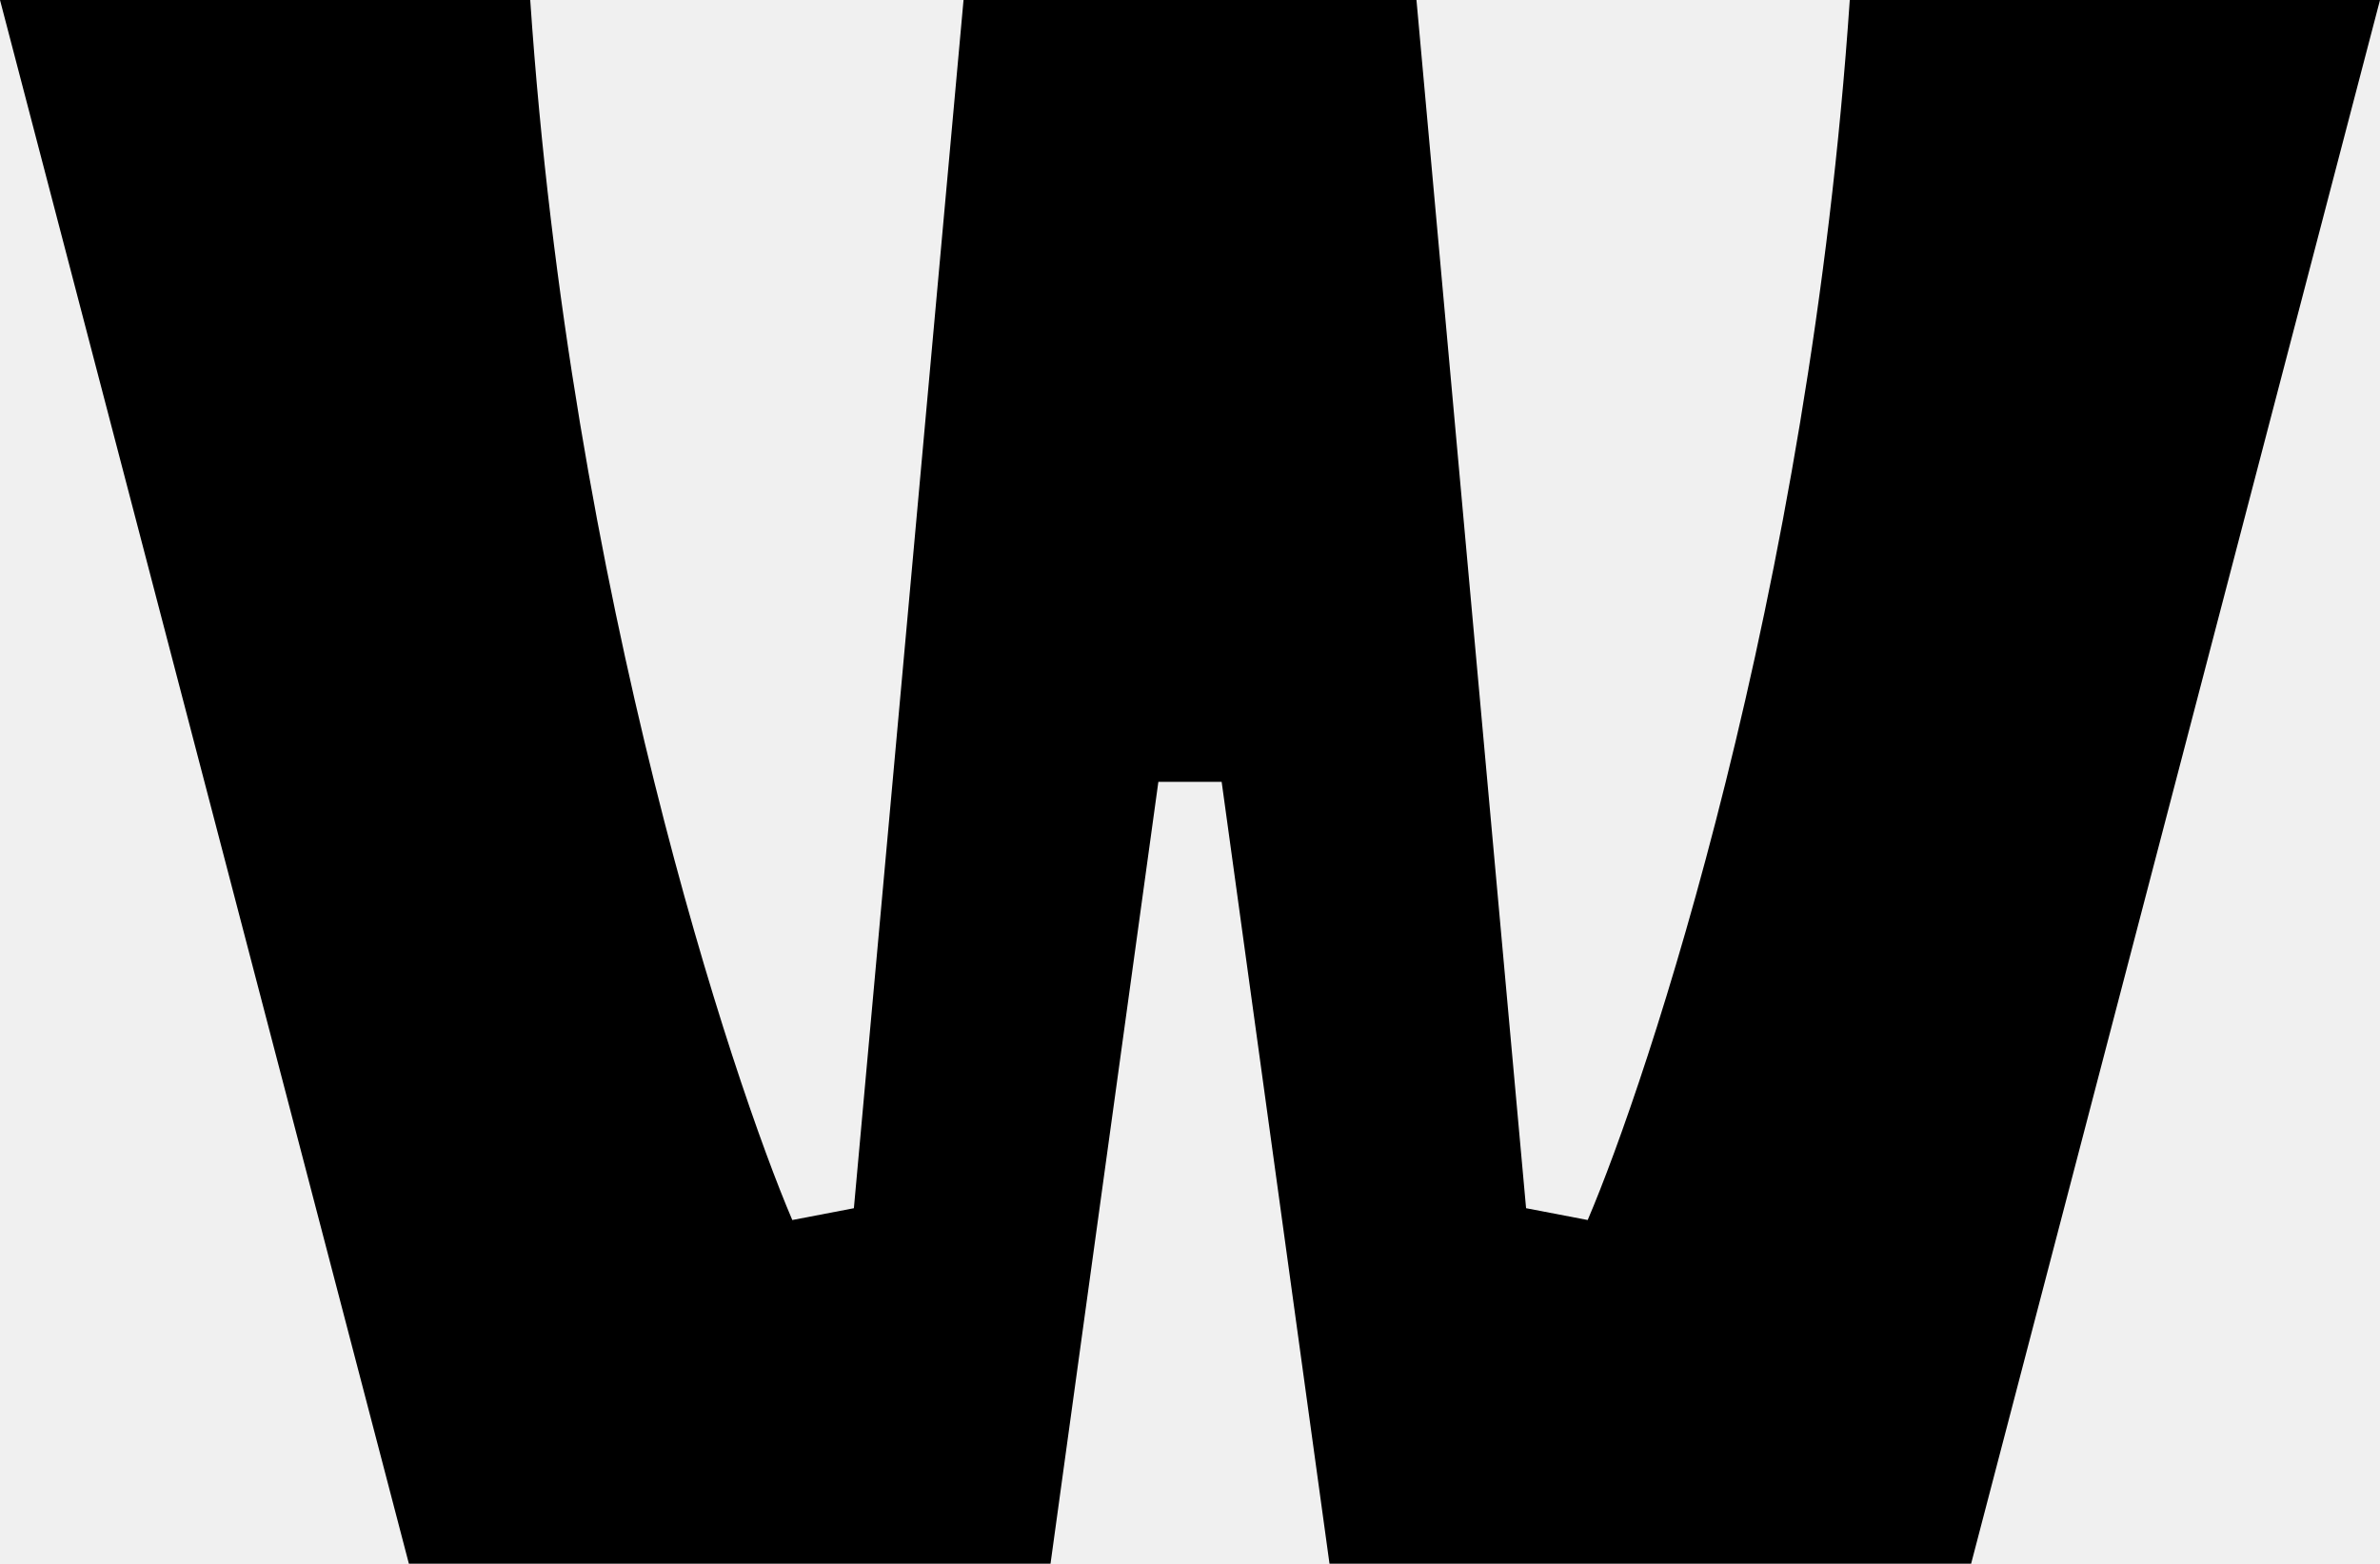
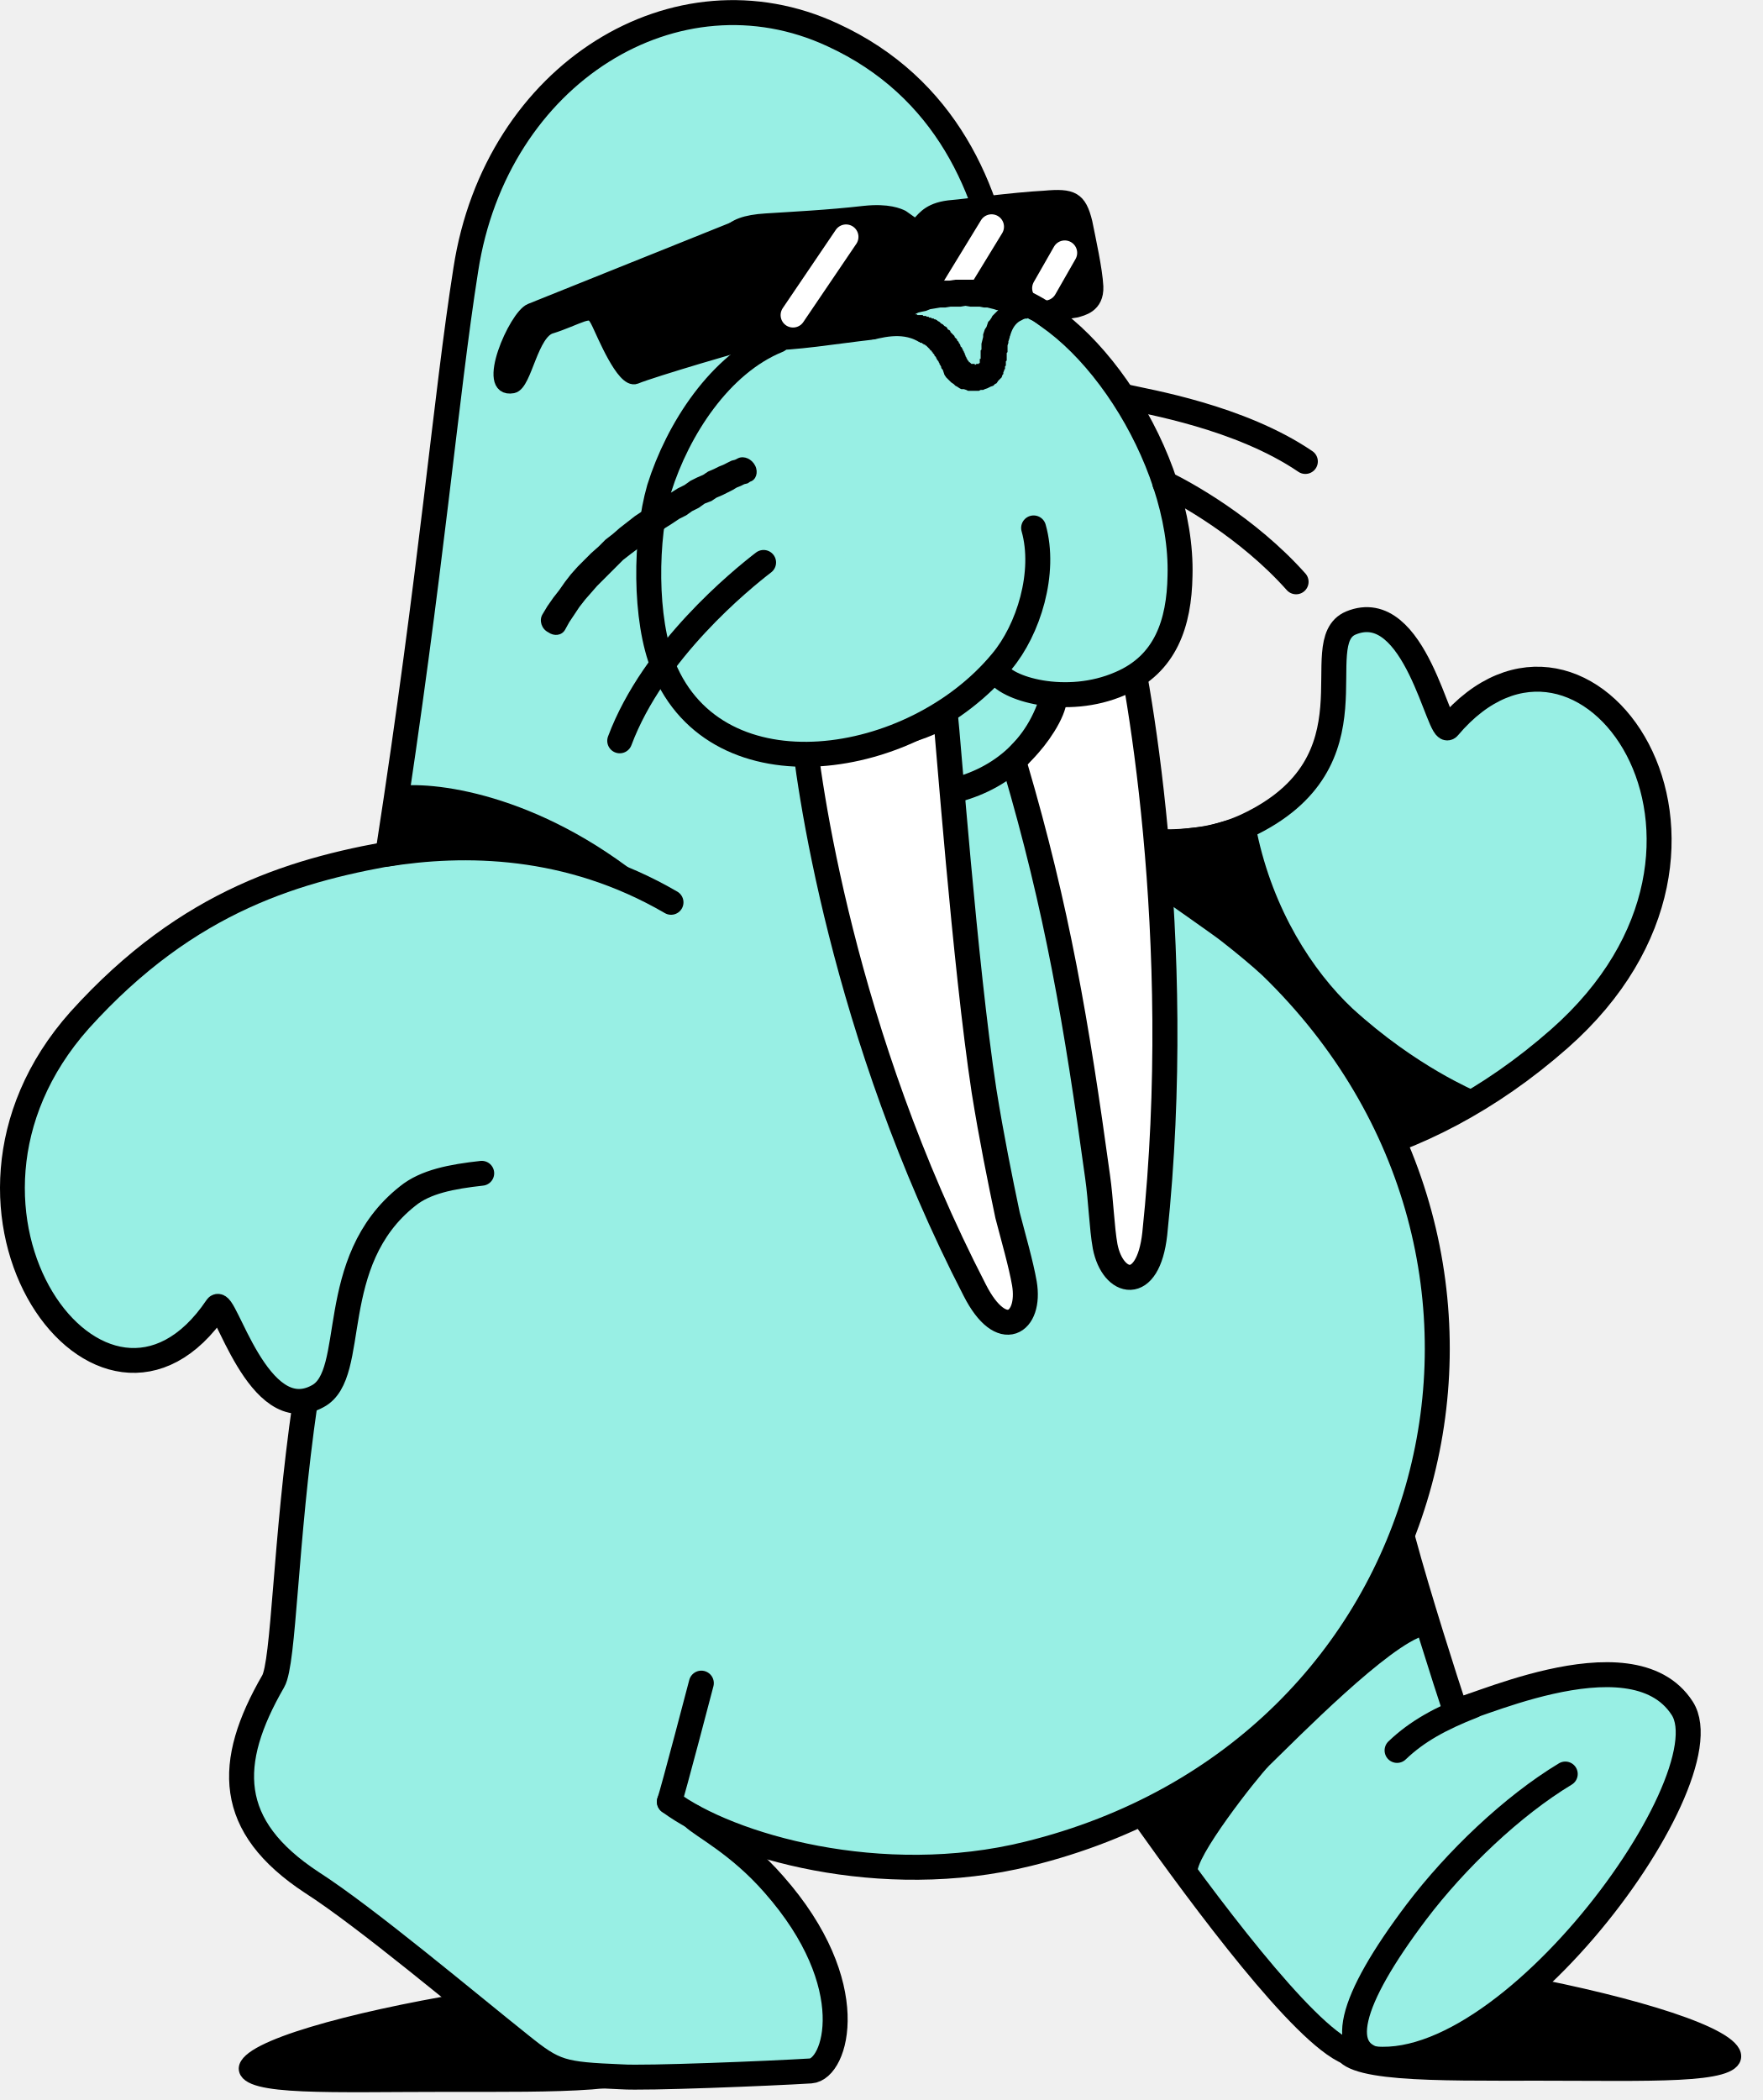
- <svg xmlns="http://www.w3.org/2000/svg" id="Layer_1" version="1.1" viewBox="0 0 1417.32 931.26">
-   <path d="M508.5,719.56L573.8,0h269.72s65.28,719.56,65.28,719.56l36.69,7.04C980.57,644.61,1077.41,355.64,1101.56,0h315.76s-243.49,931.26-243.49,931.26h-382.1s-64.22-465.63-64.22-465.63h-37.69s-64.22,465.63-64.22,465.63H243.49L0,0h315.76c24.16,355.64,120.99,644.61,156.07,726.61l36.67-7.04Z" />
+ <svg xmlns="http://www.w3.org/2000/svg" width="68" height="81" viewBox="0 0 68 81" fill="none">
+   <path fill-rule="evenodd" clip-rule="evenodd" d="M45 32.468L42.631 35.389L51.815 44.605C54.573 43.891 57.429 42.464 60.155 40.062C68.69 32.533 61.096 21.857 55.871 28.055C55.514 28.477 54.606 22.992 52.107 24.031C50.354 24.777 53.34 29.385 48.083 31.852C47.239 32.241 46.266 32.468 45 32.468Z" fill="#98EFE4" stroke="black" stroke-width="0.963" stroke-linecap="round" stroke-linejoin="round" />
+   <path fill-rule="evenodd" clip-rule="evenodd" d="M48.018 32.209C48.667 35.292 50.225 37.726 51.847 39.251C54.411 41.588 56.715 42.496 56.715 42.529C55.352 43.34 55.06 43.145 53.6 43.762C53.243 43.924 53.373 43.308 53.048 42.594C51.685 39.349 50.549 38.343 47.629 36.363C46.103 35.325 45.065 34.708 44.675 32.858C44.61 32.469 45.714 32.469 46.59 32.339C47.369 32.177 47.92 31.852 48.018 32.209Z" fill="black" stroke="black" stroke-width="0.958" stroke-linecap="round" stroke-linejoin="round" />
+   <path fill-rule="evenodd" clip-rule="evenodd" d="M58.677 76.456C63.014 77.282 66.911 78.452 66.911 79.312C66.911 80.138 63.643 80 59.431 80C55.251 80 51.699 80.069 51.699 79.002C51.699 77.901 54.339 75.665 58.677 76.456Z" fill="black" stroke="black" stroke-width="0.511" stroke-linecap="round" stroke-linejoin="round" />
+   <path fill-rule="evenodd" clip-rule="evenodd" d="M17.968 77.121C13.489 77.868 9.498 78.971 9.465 79.782C9.465 80.594 12.84 80.431 17.189 80.431C21.537 80.431 25.172 80.496 25.172 79.49C25.172 78.484 22.446 76.342 17.968 77.121Z" fill="black" stroke="black" stroke-width="0.511" stroke-linecap="round" stroke-linejoin="round" />
+   <path fill-rule="evenodd" clip-rule="evenodd" d="M38.542 10.887C37.666 4.819 32.051 -1.801 24.652 1.184C22.9 1.898 19.655 4.332 18.454 8.454C16.734 14.457 16.215 26.075 15.241 32.273C15.112 32.987 13.359 33.344 12.45 34.61C10.86 36.752 9.465 40.354 9.238 42.528C8.751 47.201 11.704 53.627 11.639 55.184C11.542 58.202 10.925 63.979 9.854 66.38C8.491 69.431 10.309 71.313 12.775 73.26C14.625 74.72 16.832 76.311 18.389 77.868C19.915 79.361 21.148 80.14 23.16 80.14C24.166 80.14 26.535 80.205 28.579 80.043C30.494 79.88 32.116 79.783 32.149 78.907C32.214 76.83 31.597 75.24 31.046 74.299C30.169 72.708 25.886 69.204 26.729 70.08C26.729 70.08 36.238 74.85 44.221 69.755C44.253 69.723 47.174 74.201 47.92 74.98C49.381 76.57 50.549 78.063 51.685 78.907C55.514 81.86 63.303 72.222 64.471 69.301C65.315 67.159 65.25 65.277 63.627 64.92C61.42 64.433 57.916 65.407 56.098 66.056C55.384 63.2 54.346 59.663 54.086 59.208C53.892 58.819 57.137 52.036 53.762 43.988C51.653 38.958 48.862 36.622 44.87 34.415C44.935 34.675 44.188 28.639 43.961 27.081C43.475 23.998 43.734 12.348 38.542 10.887Z" fill="#98EFE4" />
+   <path d="M38.704 11.05C38.185 7.35 36.498 3.358 32.117 1.346C26.113 -1.444 19.136 2.807 17.968 10.4C17.189 15.333 16.669 21.889 14.982 32.792" stroke="black" stroke-width="0.963" stroke-linecap="round" stroke-linejoin="round" />
+   <path d="M26.73 70.079C27.087 70.436 28.482 71.117 29.845 72.675C33.285 76.569 32.246 79.814 31.273 79.879C29.683 79.977 24.88 80.171 23.971 80.106C21.667 80.009 21.407 79.944 20.077 78.873C18 77.218 14.106 73.941 12.029 72.61C8.719 70.436 8.719 68.002 10.536 64.854C10.958 64.14 10.99 59.467 11.769 54.112" stroke="black" stroke-width="0.963" stroke-linecap="round" stroke-linejoin="round" />
+   <path d="M25.821 69.495C28.125 71.215 33.999 72.902 39.645 71.507C55.774 67.547 60.707 48.596 49.024 37.27C48.602 36.88 48.018 36.394 47.434 35.939C47.207 35.745 44.967 34.187 44.74 34.025" stroke="black" stroke-width="0.963" stroke-linecap="round" stroke-linejoin="round" />
+   <path d="M54.119 59.37C54.703 61.545 55.774 64.887 56.131 65.958C56.228 66.218 62.913 62.81 64.893 65.893C66.71 68.716 57.332 81.405 52.01 79.166C50.257 78.452 46.428 73.292 44.124 70.047" stroke="black" stroke-width="0.963" stroke-linecap="round" stroke-linejoin="round" />
+   <path d="M56.812 65.796C55.579 66.283 54.671 66.77 53.892 67.516" stroke="black" stroke-width="0.963" stroke-linecap="round" stroke-linejoin="round" />
+   <path d="M25.821 69.497C25.951 69.14 27.054 64.921 27.054 64.921" stroke="black" stroke-width="0.963" stroke-linecap="round" stroke-linejoin="round" />
+   <path fill-rule="evenodd" clip-rule="evenodd" d="M46.2 72.286C46.006 71.734 48.505 68.554 48.959 68.1C50.062 67.029 53.599 63.427 54.995 63.07C55.255 63.005 54.216 59.5 54.119 59.37C53.892 59.922 51.003 64.108 50.679 64.465C49.9 65.277 49.381 66.12 48.245 66.932C46.817 67.938 45.681 69.593 43.961 70.015C43.896 70.015 46.298 72.643 46.2 72.286Z" fill="black" />
+   <path d="M53.405 79.491C51.458 79.296 52.042 77.187 54.638 73.747C56.163 71.735 58.337 69.658 60.382 68.425" stroke="black" stroke-width="0.958" stroke-linecap="round" stroke-linejoin="round" />
+   <path fill-rule="evenodd" clip-rule="evenodd" d="M20.466 11.959C19.882 12.187 18.584 15.14 19.785 14.913C20.271 14.815 20.499 12.803 21.277 12.608C21.699 12.479 22.186 12.252 22.478 12.154C22.803 12.057 22.9 12.089 23.095 12.511C23.257 12.836 24.036 14.75 24.523 14.556C25.139 14.296 28.904 13.193 29.001 13.193C29.066 13.193 28.417 10.986 28.449 10.142C28.449 10.077 28.417 8.747 28.384 8.779L20.466 11.959Z" fill="black" stroke="black" stroke-width="0.511" stroke-linecap="round" stroke-linejoin="round" />
+   <path fill-rule="evenodd" clip-rule="evenodd" d="M29.553 8.487C30.559 8.422 31.922 8.357 33.35 8.194C34.258 8.097 34.68 8.292 34.81 8.357C35.427 8.779 35.264 8.746 35.459 8.584C35.654 8.389 35.881 8.032 36.757 7.967C37.179 7.935 39.061 7.675 40.294 7.61C41.365 7.513 41.657 7.643 41.885 8.584C42.014 9.233 42.274 10.401 42.306 11.05C42.339 11.829 41.722 11.927 41.528 11.991C40.781 12.121 38.607 12.446 37.147 12.511C36.4 12.543 36.433 12.381 36.173 12.024C36.011 11.829 35.654 11.797 35.524 11.991C35.329 12.251 35.199 12.803 34.258 12.803C33.609 12.803 31.727 13.127 30.429 13.225C29.455 13.289 28.904 13.289 28.612 12.9C28.417 12.673 28.352 12.283 28.287 11.862C28.157 11.375 28.027 10.596 27.963 10.174C27.833 9.201 27.93 8.584 29.553 8.487Z" fill="black" stroke="black" stroke-width="0.511" stroke-linecap="round" stroke-linejoin="round" />
+   <path fill-rule="evenodd" clip-rule="evenodd" d="M29.228 9.233L33.674 8.811C34.031 8.778 34.42 9.006 34.485 9.395L34.842 11.375C34.94 11.732 34.68 12.121 34.291 12.153L29.877 12.543C29.488 12.575 29.131 12.348 29.066 11.991L28.677 10.012C28.612 9.622 28.871 9.265 29.228 9.233Z" fill="black" stroke="black" stroke-width="0.225" stroke-linecap="round" stroke-linejoin="round" />
+   <path fill-rule="evenodd" clip-rule="evenodd" d="M36.498 8.584L40.457 8.162C40.846 8.13 41.203 8.389 41.268 8.746L41.657 10.726C41.722 11.083 41.463 11.472 41.106 11.505L37.114 11.894C36.757 11.959 36.368 11.699 36.303 11.342L35.946 9.363C35.881 8.973 36.108 8.616 36.498 8.584Z" fill="black" stroke="black" stroke-width="0.225" stroke-linecap="round" stroke-linejoin="round" />
+   <path d="M32.636 9.136L30.591 12.154" stroke="white" stroke-width="0.958" stroke-linecap="round" stroke-linejoin="round" />
+   <path d="M38.25 8.745L36.822 11.082" stroke="white" stroke-width="0.958" stroke-linecap="round" stroke-linejoin="round" />
+   <path d="M41.073 9.753L40.294 11.116" stroke="white" stroke-width="0.958" stroke-linecap="round" stroke-linejoin="round" />
+   <path fill-rule="evenodd" clip-rule="evenodd" d="M14.95 30.391C16.053 30.067 19.98 30.326 24.166 33.409C24.945 33.961 22.122 33.052 19.331 32.793C16.929 32.598 14.528 33.117 14.528 33.02C14.528 33.02 14.852 30.716 14.95 30.391Z" fill="black" />
+   <path fill-rule="evenodd" clip-rule="evenodd" d="M18.292 45.092L21.245 38.959L15.598 32.825C10.925 33.637 7.356 34.708 3.072 39.348C-4.327 47.429 4.013 56.872 8.362 50.414C8.654 49.96 10.082 55.12 12.386 53.854C13.327 53.335 12.84 51.68 13.035 49.798C13.197 48.532 13.489 47.169 15.436 46.001C16.183 45.547 17.124 45.222 18.292 45.092Z" fill="#98EFE4" />
+   <path d="M15.599 32.825C11.51 33.507 7.291 34.675 3.072 39.348C-3.515 46.747 4.013 56.872 8.362 50.414C8.654 49.96 9.952 55.12 12.256 53.854C13.846 53.011 12.516 48.662 15.729 46.131C16.41 45.579 17.416 45.384 18.584 45.255" stroke="black" stroke-width="0.958" stroke-linecap="round" stroke-linejoin="round" />
+   <path d="M14.884 32.955C17.902 32.468 21.927 32.501 25.886 34.805" stroke="black" stroke-width="0.958" stroke-linecap="round" stroke-linejoin="round" />
+   <path fill-rule="evenodd" clip-rule="evenodd" d="M43.215 23.478C43.864 25.75 45.746 36.199 44.545 47.59C44.286 49.926 42.923 49.569 42.631 48.077C42.501 47.362 42.469 46.292 42.339 45.383C41.528 39.477 40.781 35.063 39.158 29.546C39.094 29.254 39.386 29.092 39.71 28.703C40.197 28.151 40.814 27.177 40.651 26.723C40.554 26.431 38.867 26.042 39.321 26.042C41.008 26.042 43.377 24.387 43.215 23.478Z" fill="white" stroke="black" stroke-width="0.966" stroke-linecap="round" stroke-linejoin="round" />
+   <path d="M31.273 29.547C34.064 31.494 39.483 31.202 40.651 26.724" stroke="black" stroke-width="0.958" stroke-linecap="round" stroke-linejoin="round" />
+   <path fill-rule="evenodd" clip-rule="evenodd" d="M36.465 27.534C35.394 28.378 31.208 29.222 30.948 27.729C31.143 30.131 32.506 39.899 37.601 49.764C38.639 51.809 39.775 51.03 39.516 49.504C39.386 48.758 39.094 47.752 38.867 46.876C38.574 45.48 38.25 43.89 37.958 42.073C37.212 37.173 36.562 28.313 36.465 27.534Z" fill="white" stroke="black" stroke-width="0.963" stroke-linecap="round" stroke-linejoin="round" />
+   <path fill-rule="evenodd" clip-rule="evenodd" d="M34.161 13.321C38.152 13.938 40.878 17.54 40.262 21.499C40.035 22.927 39.386 24.225 38.509 25.231C35.816 28.217 34.128 29.774 30.461 29.223C26.47 28.606 24.393 24.42 25.009 20.461C25.626 16.502 30.202 12.705 34.161 13.321Z" fill="#98EFE4" />
+   <path fill-rule="evenodd" clip-rule="evenodd" d="M39.905 11.633C41.463 12.055 45.487 18.156 45.227 20.687C45.065 22.472 45.324 24.873 43.961 25.944C43.961 25.944 40.132 26.95 38.639 26.009C35.102 23.77 30.981 21.693 31.597 17.701C32.214 13.742 38.347 11.211 39.905 11.633Z" fill="#98EFE4" stroke="#98EFE4" stroke-width="0.097" stroke-linecap="round" stroke-linejoin="round" />
+   <path d="M38.542 11.341C41.885 12.023 45.649 17.637 45.519 22.212C45.487 24.03 44.967 25.62 43.215 26.366C41.138 27.275 38.737 26.561 38.445 25.88" stroke="black" stroke-width="0.963" stroke-linecap="round" stroke-linejoin="round" />
+   <path d="M39.872 20.363C40.359 22.083 39.678 24.29 38.639 25.523C35.232 29.644 27.671 30.812 25.593 25.718C24.847 23.9 24.88 20.752 25.431 18.838C26.145 16.566 27.768 14.035 30.007 13.126" stroke="black" stroke-width="0.963" stroke-linecap="round" stroke-linejoin="round" />
+   <path fill-rule="evenodd" clip-rule="evenodd" d="M38.217 14.263C38.055 14.652 37.114 14.75 36.822 14.068C36.692 13.711 36.497 13.354 36.238 13.095C35.881 12.705 35.556 12.673 35.102 12.608C34.777 12.575 34.518 12.575 34.518 12.575C34.063 11.083 38.607 11.083 38.931 11.634C38.996 11.764 39.223 11.829 39.256 11.927C39.256 12.251 38.509 12.219 38.38 13.29C38.315 13.776 38.315 14.003 38.217 14.263Z" fill="#98EFE4" />
+   <path d="M36.367 14.263L37.309 13.841V13.873L37.341 13.906L37.373 13.938V13.971H37.406L37.438 14.003L37.471 14.036H37.503H37.536H37.568H37.601V14.068H37.633L37.666 14.036H37.698H37.73H37.763V14.068L38.672 14.457L38.639 14.555L38.574 14.62L38.509 14.684L38.444 14.782L38.38 14.814L38.315 14.879L38.217 14.912L38.152 14.944L38.087 14.977L37.99 15.009L37.925 15.041H37.828L37.763 15.074H37.666H37.601H37.503H37.438H37.341L37.276 15.041L37.179 15.009H37.081L37.017 14.977L36.919 14.912L36.854 14.879L36.789 14.814L36.692 14.749L36.627 14.684L36.562 14.62L36.497 14.555L36.432 14.457L36.4 14.36L36.367 14.263ZM35.848 13.451L36.627 12.737L36.66 12.77V12.802L36.692 12.835L36.724 12.867L36.757 12.9L36.789 12.932L36.822 12.965V12.997L36.854 13.03L36.887 13.062L36.919 13.094V13.127L36.952 13.159L36.984 13.192V13.224L37.017 13.257L37.049 13.322V13.354L37.081 13.386L37.114 13.419V13.451L37.146 13.484V13.516L37.179 13.549V13.581L37.211 13.614V13.646L37.244 13.711V13.743L37.276 13.776V13.808L37.309 13.841L36.367 14.263L36.335 14.23L36.303 14.198V14.165V14.133L36.27 14.1V14.068H36.238V14.036V14.003L36.205 13.971V13.938L36.173 13.906L36.14 13.873V13.841L36.108 13.808V13.776L36.075 13.743L36.043 13.711V13.678L36.011 13.646L35.978 13.614V13.581H35.946V13.549L35.913 13.516H35.881V13.484L35.848 13.451ZM35.005 13.127L35.167 12.121H35.232H35.264H35.329H35.361L35.394 12.153H35.459H35.491H35.524H35.589L35.621 12.186H35.686H35.718L35.751 12.218H35.816L35.848 12.251H35.913L35.946 12.283H36.011L36.043 12.316H36.075L36.14 12.348L36.173 12.38L36.238 12.413L36.27 12.445L36.303 12.478L36.367 12.51L36.4 12.543L36.432 12.575L36.497 12.608L36.53 12.64L36.562 12.705L36.627 12.737L35.848 13.451L35.816 13.419L35.783 13.386L35.751 13.354L35.718 13.322H35.686V13.289H35.654H35.621V13.257H35.589L35.556 13.224H35.524H35.491L35.459 13.192H35.426H35.394H35.361H35.329L35.297 13.159H35.264H35.232H35.199H35.167H35.134L35.069 13.127H35.037H35.005ZM34.031 12.77L35.005 12.38L34.583 12.056H34.615H34.648H34.68H34.712H34.745H34.777H34.81V12.088H34.842H34.875H34.907H34.94H34.972H35.005H35.037H35.069H35.102H35.134L35.167 12.121L35.005 13.127H34.972H34.94H34.907H34.875L34.842 13.094H34.81H34.777H34.745H34.712H34.68H34.648H34.615H34.583H34.55H34.518H34.485L34.031 12.77ZM39.353 11.342L38.477 11.926L38.542 11.991L38.509 11.959H38.444L38.347 11.926L38.217 11.894L38.087 11.861H37.958L37.795 11.829H37.601H37.438L37.244 11.796L37.049 11.829H36.854H36.66L36.465 11.861H36.27L36.075 11.894L35.881 11.926L35.718 11.991L35.556 12.024L35.426 12.056L35.297 12.121L35.199 12.153L35.102 12.218L35.069 12.251L35.037 12.283L35.005 12.316V12.348V12.38L34.031 12.77L33.998 12.543V12.283L34.031 12.056L34.128 11.861L34.258 11.666L34.42 11.504L34.583 11.374L34.745 11.277L34.94 11.18L35.134 11.115L35.329 11.05L35.524 10.985L35.751 10.92L35.946 10.888L36.173 10.855L36.4 10.823H36.627L36.854 10.79H37.081H37.309H37.503H37.73L37.925 10.823H38.12L38.315 10.855L38.477 10.888L38.639 10.92L38.801 10.953L38.964 11.017L39.093 11.082L39.223 11.18L39.353 11.342ZM39.742 11.861L38.736 11.991V12.056L38.769 12.121L38.801 12.186L38.834 12.218V12.251L38.801 12.218L38.769 12.186H38.736L38.704 12.153L38.672 12.121H38.639V12.088H38.607L38.574 12.056L38.542 12.024V11.991L38.509 11.959L38.477 11.926L39.353 11.342H39.386L39.418 11.374H39.45V11.407H39.483V11.439H39.515H39.548V11.472L39.58 11.504L39.613 11.537L39.645 11.569L39.678 11.602L39.71 11.666L39.742 11.764V11.861ZM39.742 11.861C39.775 12.121 39.548 12.38 39.288 12.413C38.996 12.445 38.769 12.251 38.736 11.991L39.742 11.861ZM38.866 13.322L37.86 13.257L37.893 13.127L37.925 12.997V12.9L37.958 12.802L37.99 12.705L38.055 12.608L38.087 12.51L38.12 12.413L38.185 12.348L38.25 12.251L38.282 12.186L38.347 12.121L38.412 12.056L38.444 12.024L38.509 11.959L38.574 11.926L38.607 11.894L38.639 11.861L38.704 11.829L38.736 11.796L38.769 11.764H38.801V11.731H38.834L38.801 11.764L38.769 11.796V11.829L38.736 11.894V11.926V11.991L39.742 11.861V11.959V12.056L39.71 12.186L39.645 12.251L39.613 12.348L39.548 12.413L39.483 12.445L39.45 12.51L39.418 12.543L39.353 12.575L39.321 12.608H39.288L39.256 12.64L39.223 12.672H39.191L39.158 12.705V12.737H39.126L39.093 12.77V12.802H39.061L39.029 12.835V12.867L38.996 12.9V12.932L38.964 12.965V12.997L38.931 13.062V13.094L38.899 13.159V13.224L38.866 13.322ZM38.672 14.457L37.763 14.068V14.036V14.003H37.795V13.971V13.938V13.906V13.873V13.841H37.828V13.808V13.776V13.743V13.711V13.678V13.646V13.614V13.581V13.549V13.516L37.86 13.484V13.419V13.386V13.354V13.289V13.257L38.866 13.322V13.354V13.386V13.419V13.484V13.516V13.549V13.581L38.834 13.614V13.646V13.678V13.743V13.776V13.808V13.841V13.873V13.906L38.801 13.938V13.971V14.003V14.036V14.068V14.1L38.769 14.133V14.165V14.198V14.23L38.736 14.263V14.295L38.704 14.36V14.392V14.425L38.672 14.457Z" fill="black" />
+   <path d="M43.41 15.3C44.253 15.495 47.823 16.079 50.354 17.799" stroke="black" stroke-width="0.963" stroke-linecap="round" stroke-linejoin="round" />
+   <path d="M28.482 17.67C28.709 17.573 29.001 17.703 29.131 17.962C29.261 18.222 29.163 18.514 28.936 18.579L28.482 17.67ZM21.797 24.291L20.921 23.706L21.115 23.382L21.342 23.057L21.57 22.765L21.797 22.441L22.024 22.149L22.284 21.857L22.543 21.597L22.803 21.337L23.095 21.078L23.354 20.818L23.646 20.591L23.906 20.364L24.198 20.137L24.49 19.909L24.782 19.715L25.042 19.52L25.334 19.358L25.594 19.163L25.886 19.001L26.145 18.838L26.405 18.709L26.632 18.547L26.892 18.417L27.119 18.319L27.314 18.189L27.541 18.092L27.735 17.995L27.898 17.93L28.092 17.832L28.222 17.768L28.352 17.735L28.482 17.67L28.936 18.579L28.839 18.644L28.709 18.676L28.579 18.741L28.417 18.806L28.255 18.903L28.06 19.001L27.865 19.098L27.638 19.195L27.443 19.325L27.184 19.423L26.957 19.585L26.697 19.715L26.47 19.877L26.21 20.007L25.918 20.201L25.659 20.364L25.399 20.558L25.139 20.753L24.847 20.948L24.588 21.175L24.328 21.37L24.036 21.597L23.776 21.857L23.549 22.084L23.29 22.343L23.03 22.603L22.803 22.863L22.576 23.122L22.348 23.414L22.154 23.706L21.959 23.998L21.797 24.291ZM21.797 24.291C21.667 24.518 21.375 24.55 21.148 24.388C20.888 24.258 20.791 23.933 20.921 23.706L21.797 24.291Z" fill="black" />
+   <path d="M44.935 18.644C45.681 19.001 48.115 20.331 49.997 22.441" stroke="black" stroke-width="0.963" stroke-linecap="round" stroke-linejoin="round" />
+   <path d="M29.455 21.695C28.611 22.344 25.204 25.102 23.906 28.574" stroke="black" stroke-width="0.963" stroke-linecap="round" stroke-linejoin="round" />
+   <path fill-rule="evenodd" clip-rule="evenodd" d="M35.394 13.156C36.043 13.513 36.594 14.454 36.367 14.908C36.14 15.33 35.134 15.07 34.485 14.713C33.836 14.324 32.96 13.318 33.479 13.156C33.998 13.026 34.745 12.799 35.394 13.156Z" fill="#98EFE4" />
+   <path fill-rule="evenodd" clip-rule="evenodd" d="M39.418 12.345C39.028 12.507 38.899 13.027 38.899 13.513C38.931 13.968 39.548 13.968 39.937 13.676C40.294 13.384 40.651 13.384 40.521 13.027C40.424 12.832 40.099 12.54 39.84 12.378C39.645 12.28 39.58 12.248 39.418 12.345Z" fill="#98EFE4" />
</svg>
